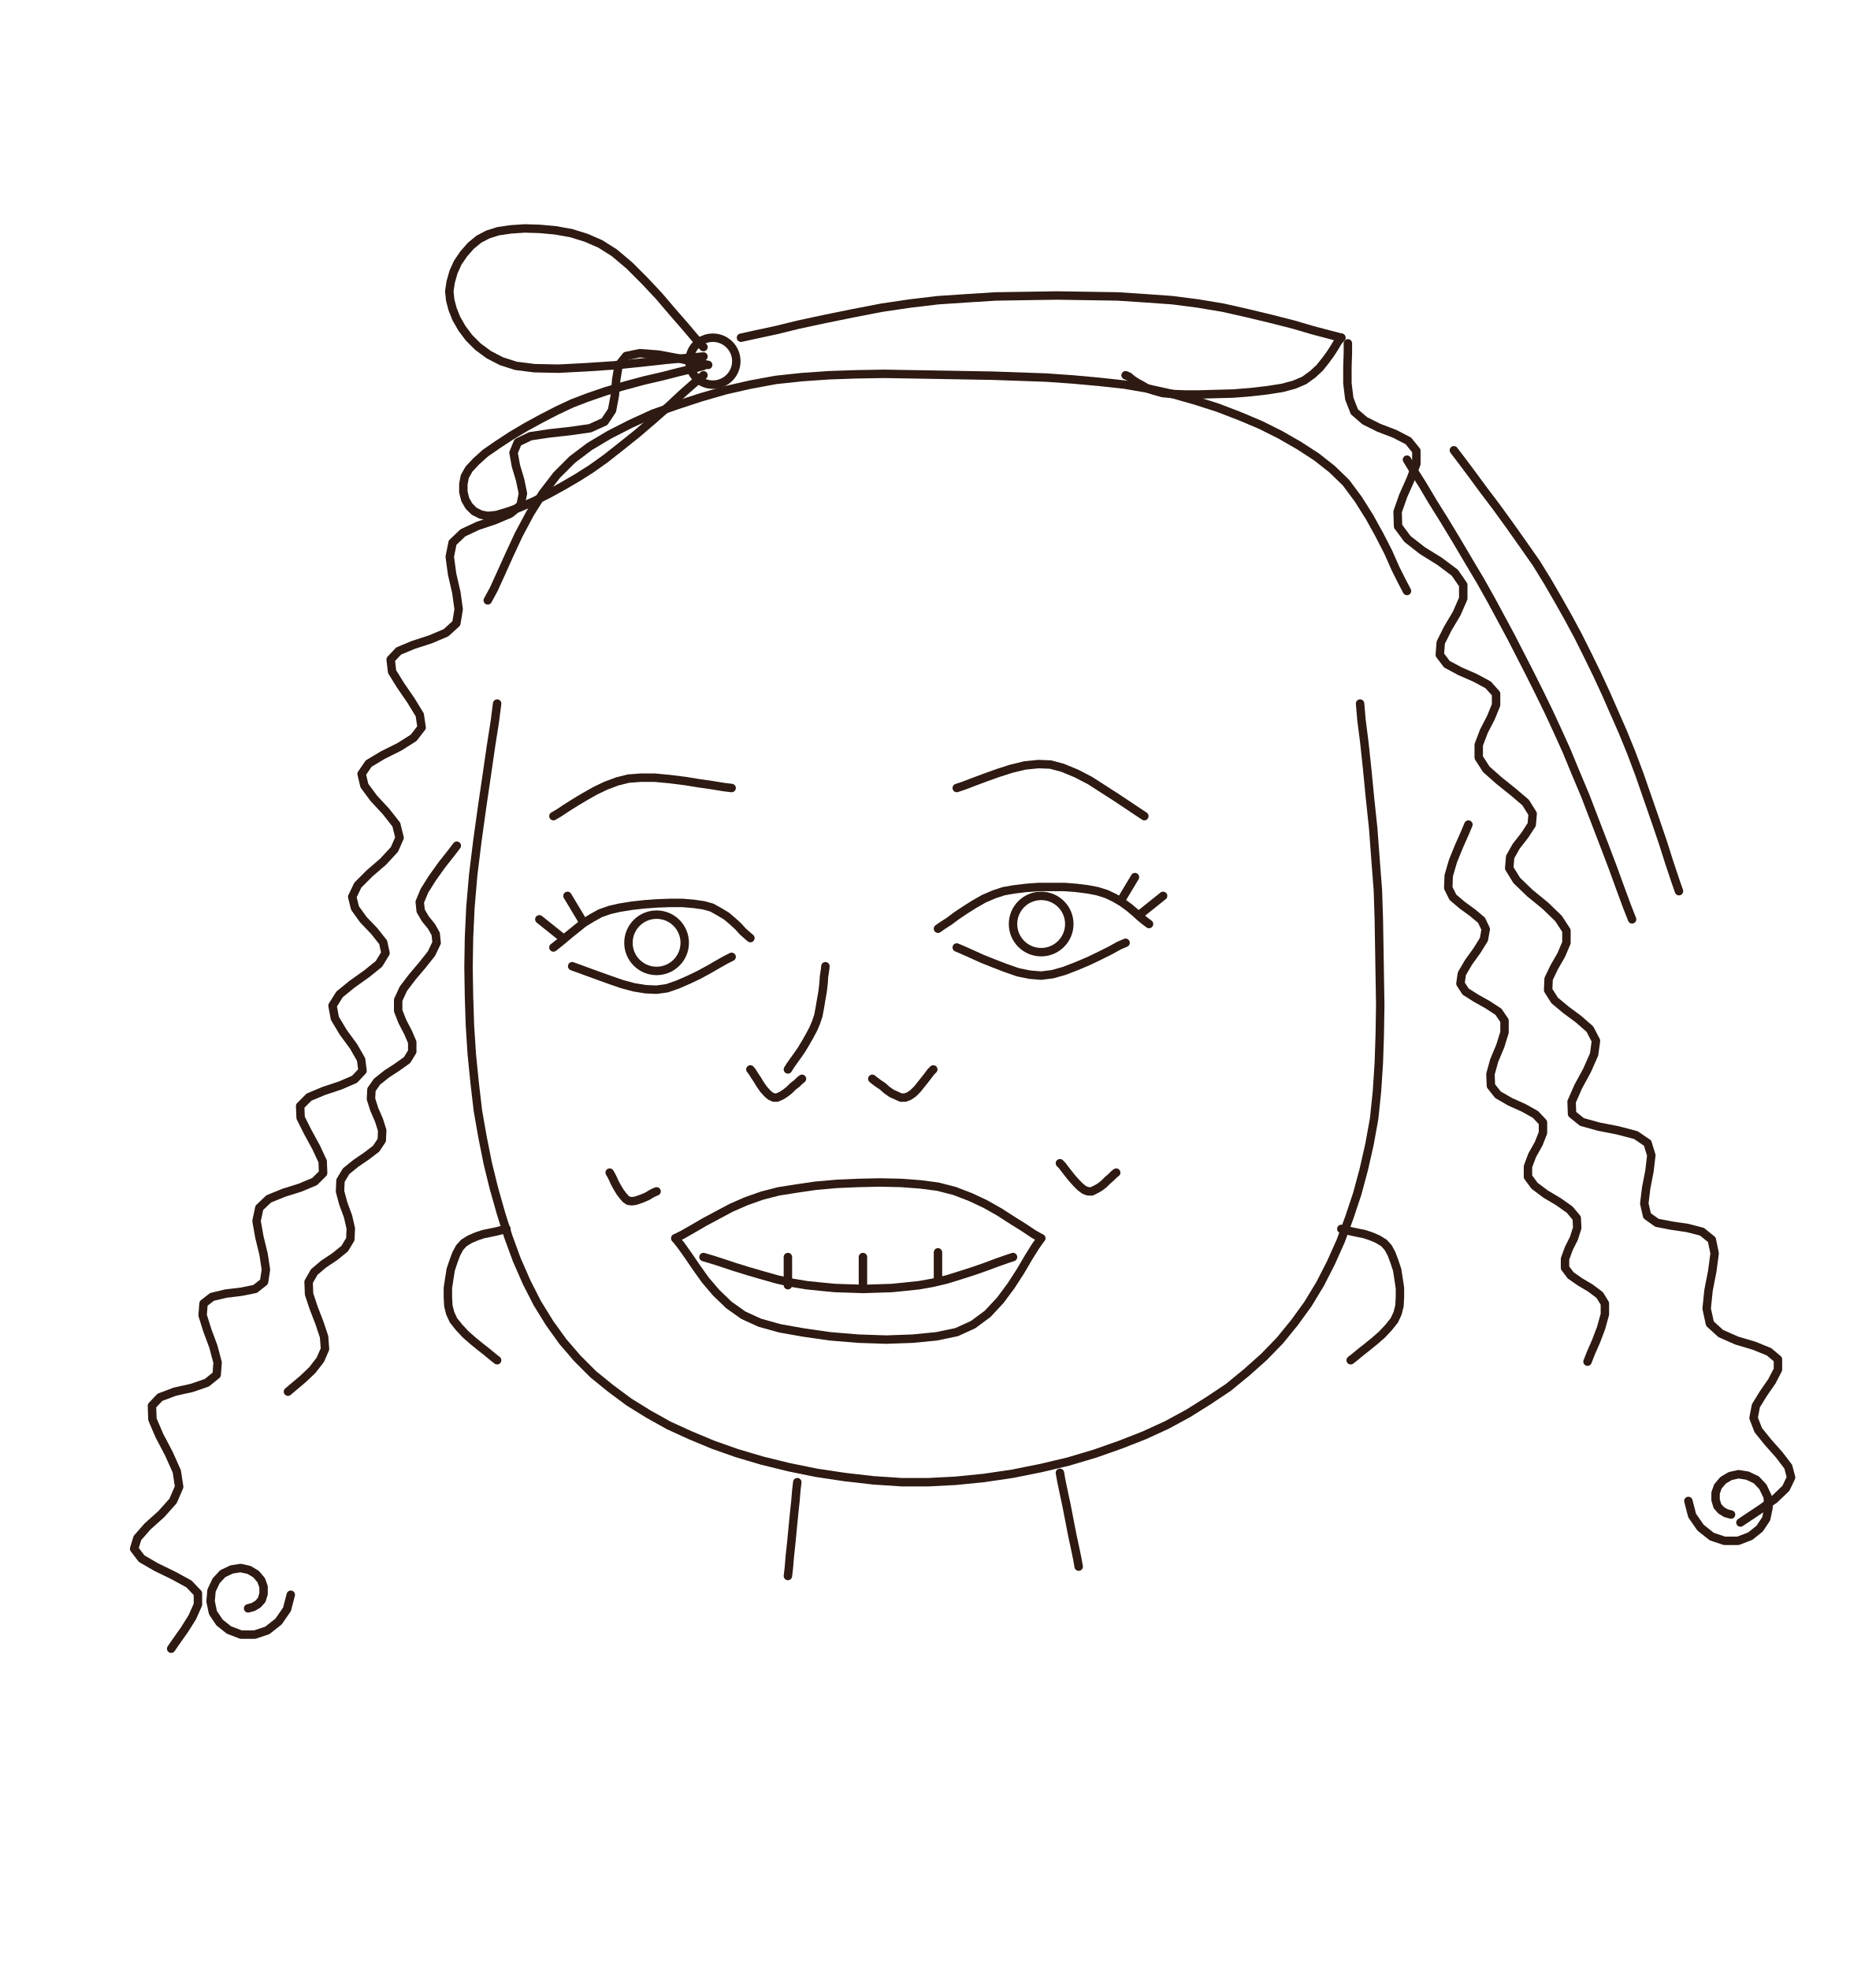
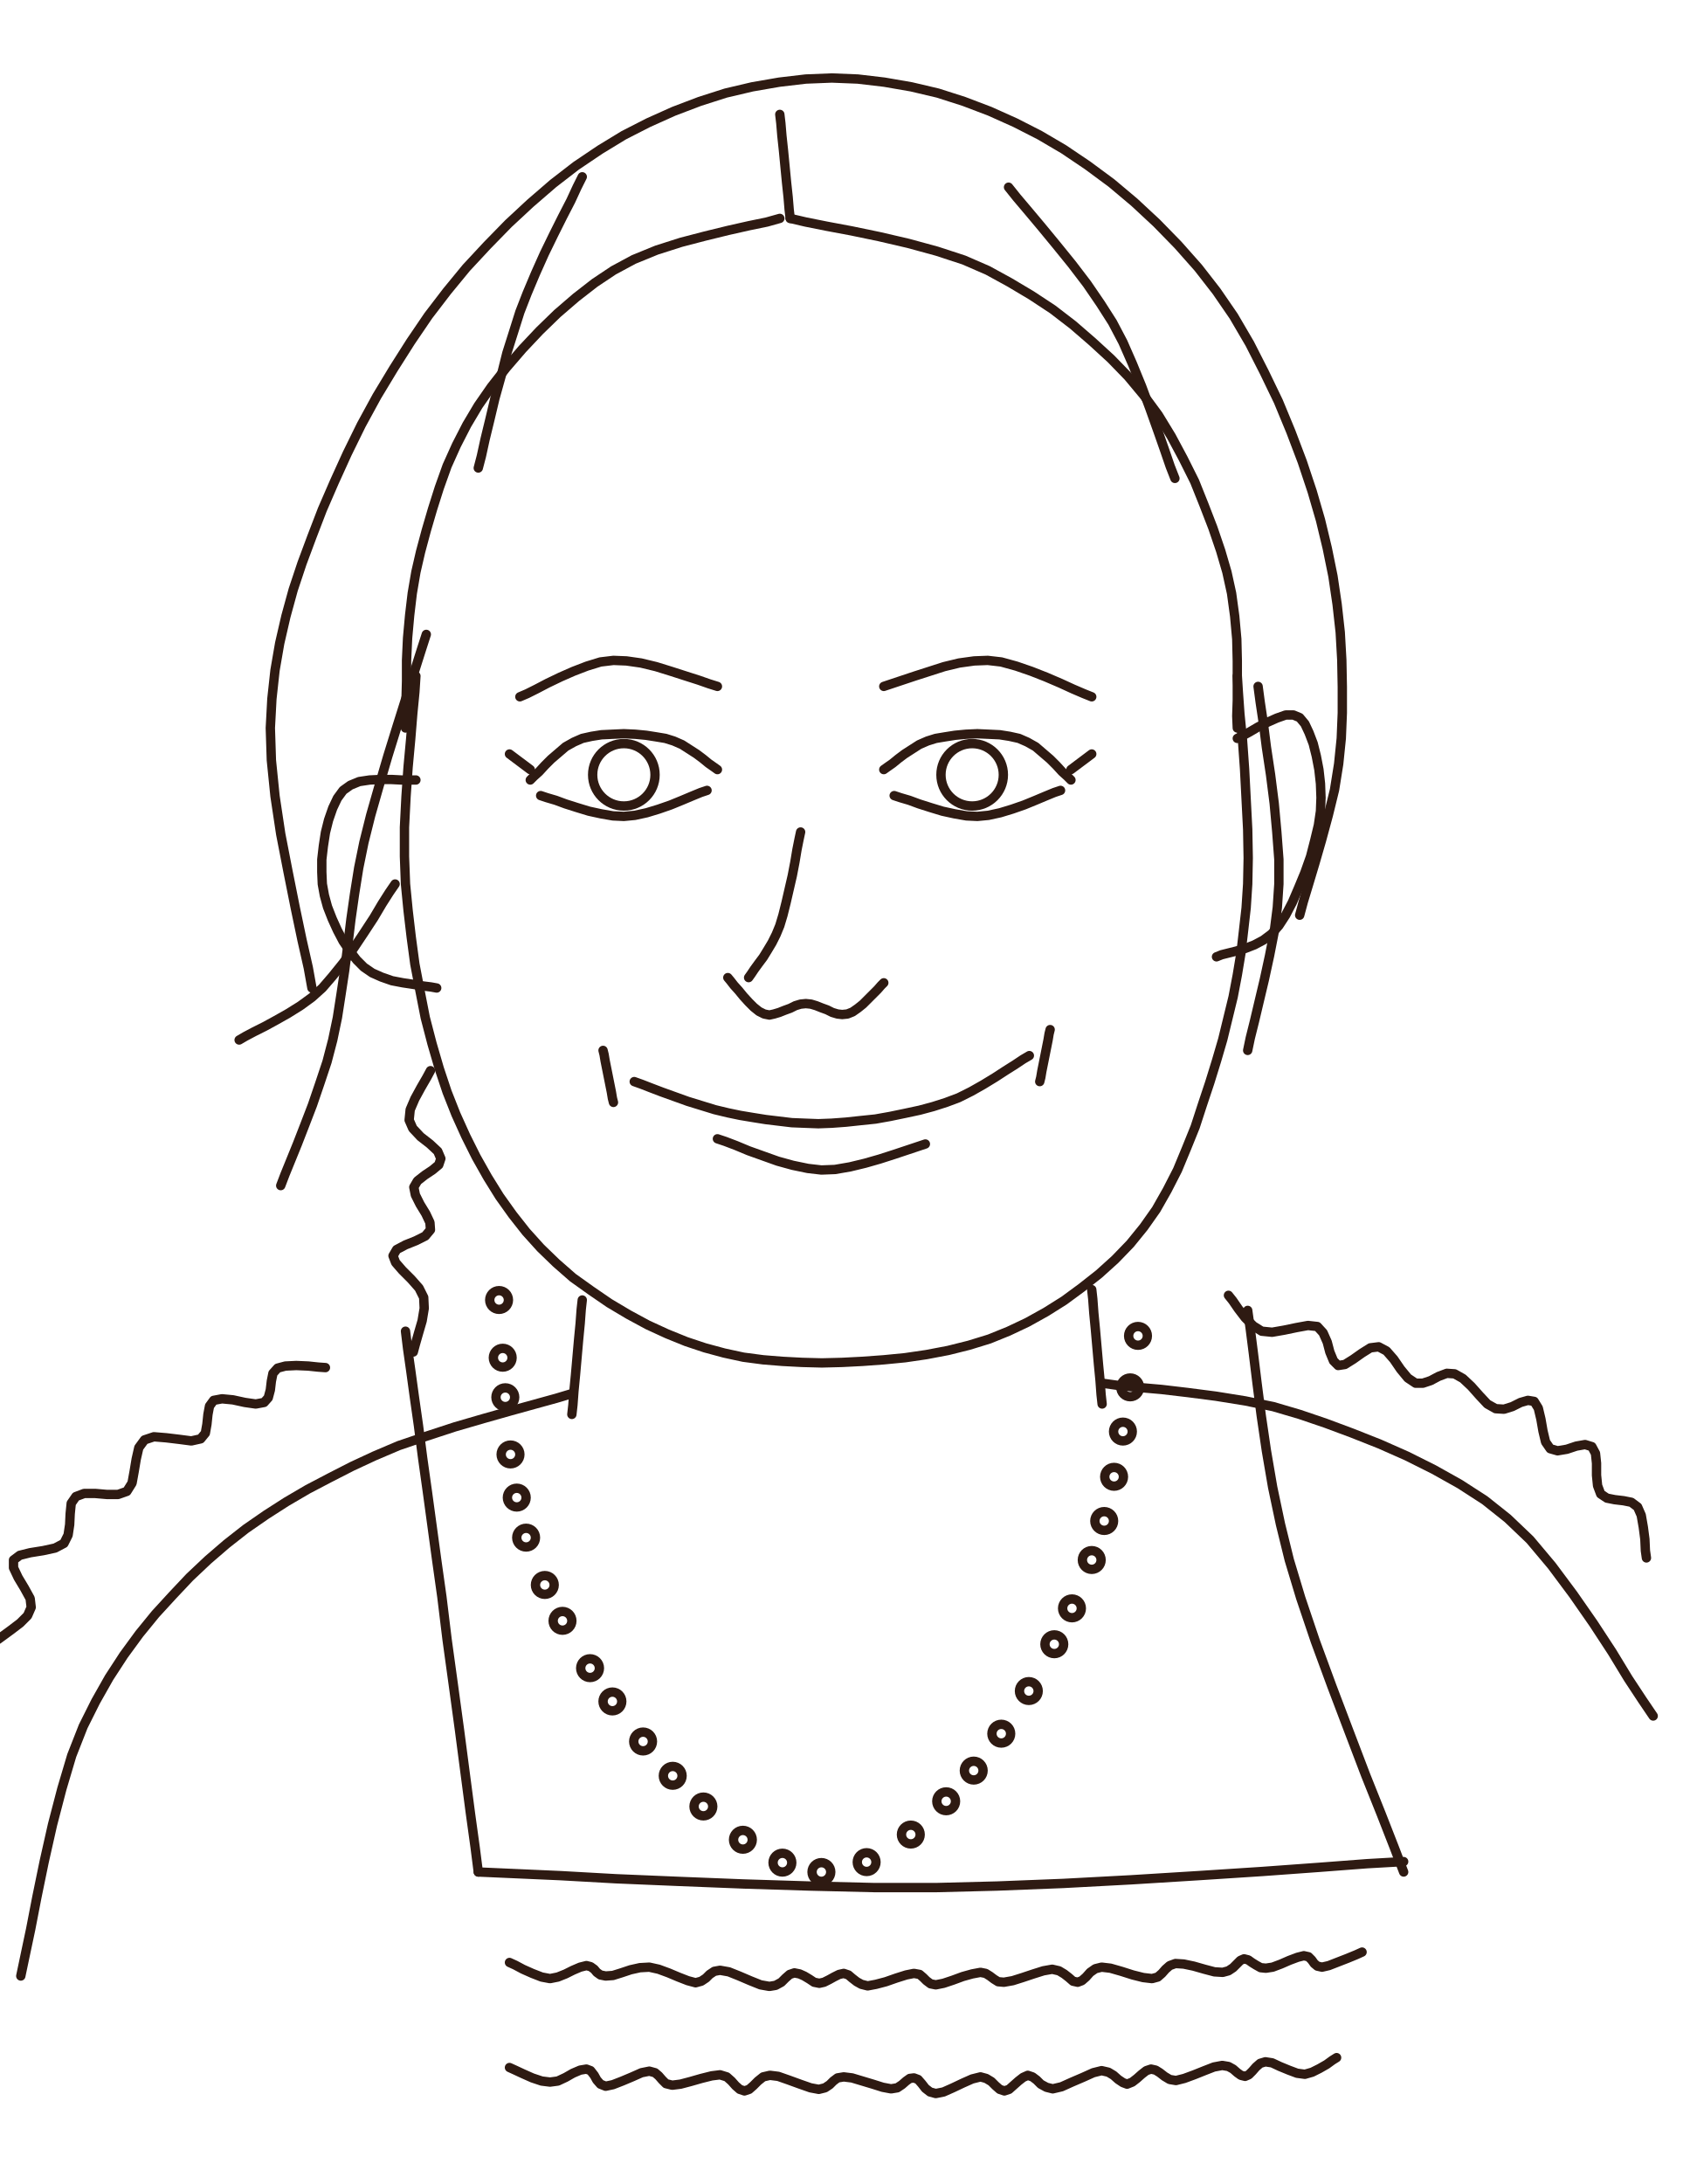
- <svg xmlns="http://www.w3.org/2000/svg" viewBox="0 0 400 420" fill="none" stroke="#2e1a12" stroke-width="1.8" stroke-linecap="round" stroke-linejoin="round">
-   <path d="M150.0 74.0 L148.3 72.2 L146.1 69.6 L143.4 66.5 L140.5 63.1 L137.4 59.8 L134.2 56.6 L131.0 53.9 L128.0 52.0 L125.0 50.7 L121.8 49.7 L118.4 49.1 L115.1 48.8 L111.9 48.7 L108.9 48.9 L106.2 49.3 L104.0 50.0 L102.1 51.0 L100.4 52.4 L98.9 54.1 L97.6 56.0 L96.7 58.0 L96.1 60.1 L95.8 62.1 L96.0 64.0 L96.5 65.9 L97.3 67.9 L98.5 70.0 L100.0 72.0 L101.9 73.9 L104.2 75.6 L106.9 77.0 L110.0 78.0 L114.0 78.5 L119.1 78.6 L124.9 78.3 L130.9 77.9 L136.8 77.3 L142.2 76.7 L146.7 76.3 L150.0 76.0" />
-   <path d="M150.0 78.0 L147.8 78.6 L144.8 79.3 L141.3 80.2 L137.4 81.1 L133.3 82.2 L129.2 83.4 L125.4 84.7 L122.0 86.0 L118.8 87.5 L115.5 89.2 L112.2 91.0 L109.0 92.9 L106.1 94.8 L103.5 96.6 L101.5 98.4 L100.0 100.0 L99.1 101.6 L98.8 103.2 L98.8 104.9 L99.2 106.5 L100.0 107.9 L101.1 109.0 L102.5 109.7 L104.0 110.0 L105.9 109.8 L108.2 109.1 L110.8 108.2 L113.8 106.9 L116.8 105.4 L119.9 103.7 L123.0 101.9 L126.0 100.0 L129.1 97.8 L132.4 95.2 L135.9 92.4 L139.4 89.4 L142.7 86.5 L145.6 83.8 L148.1 81.6 L150.0 80.0" />
-   <path d="M147 77 a5 5 0 1 0 10 0 a5 5 0 1 0 -10 0" />
-   <path d="M158.0 72.0 L161.2 71.3 L165.4 70.4 L170.3 69.2 L175.9 68.0 L181.8 66.8 L188.0 65.6 L194.1 64.7 L200.0 64.0 L206.0 63.6 L212.3 63.2 L218.8 63.1 L225.4 63.0 L231.9 63.1 L238.3 63.2 L244.4 63.6 L250.0 64.0 L255.4 64.7 L260.8 65.6 L266.1 66.8 L271.1 68.0 L275.8 69.2 L279.9 70.4 L283.3 71.3 L286.0 72.0" />
-   <path d="M286.0 72.0 L285.3 72.8 L284.6 74.0 L283.7 75.4 L282.6 76.9 L281.4 78.4 L279.9 79.8 L278.1 81.1 L276.0 82.0 L273.4 82.7 L270.2 83.2 L266.7 83.6 L263.0 83.9 L259.3 84.0 L255.8 84.1 L252.6 84.1 L250.0 84.0 L247.9 83.8 L246.1 83.3 L244.6 82.8 L243.4 82.1 L242.3 81.5 L241.4 80.9 L240.7 80.3 L240.0 80.0" />
-   <path d="M300.0 98.0 L301.4 100.3 L303.3 103.3 L305.5 107.0 L308.0 111.0 L310.6 115.3 L313.2 119.7 L315.7 123.9 L318.0 128.0 L320.1 131.9 L322.2 135.8 L324.2 139.7 L326.2 143.6 L328.2 147.6 L330.2 151.7 L332.1 155.8 L334.0 160.0 L335.9 164.6 L338.0 169.6 L340.0 174.8 L342.0 180.0 L343.9 185.0 L345.5 189.4 L346.9 193.2 L348.0 196.0" />
-   <path d="M310.0 96.0 L311.6 98.1 L313.7 100.9 L316.2 104.3 L319.0 108.0 L321.9 112.0 L324.8 116.1 L327.6 120.1 L330.0 124.0 L332.2 127.8 L334.4 131.7 L336.5 135.6 L338.5 139.6 L340.5 143.7 L342.4 147.8 L344.2 151.9 L346.0 156.0 L347.8 160.4 L349.6 165.2 L351.3 170.1 L353.0 175.0 L354.6 179.7 L355.9 183.8 L357.1 187.4 L358.0 190.0" />
-   <path d="M151.0 77.8 L148.4 77.3 L144.7 76.4 L140.4 75.6 L136.4 75.3 L133.5 75.9 L131.9 77.9 L131.4 80.9 L131.1 84.3 L130.5 87.5 L128.9 89.9 L125.8 91.3 L121.6 91.9 L117.1 92.4 L113.1 93.0 L110.4 94.3 L109.5 96.5 L110.0 99.3 L110.9 102.3 L111.5 105.2 L111.0 107.7 L108.8 109.5 L105.5 110.9 L101.9 112.1 L98.7 113.6 L96.5 115.7 L95.9 118.7 L96.4 122.4 L97.3 126.3 L97.8 129.9 L97.3 132.9 L95.1 134.9 L91.8 136.3 L88.1 137.5 L85.0 138.8 L83.3 140.6 L83.6 143.2 L85.4 146.1 L87.6 149.3 L89.5 152.4 L89.9 155.1 L88.2 157.3 L85.2 159.2 L81.6 161.0 L78.6 162.8 L77.1 165.0 L77.7 167.5 L79.7 170.2 L82.3 173.0 L84.5 175.8 L85.2 178.6 L84.1 181.1 L81.7 183.7 L78.8 186.2 L76.3 188.7 L75.1 191.2 L75.7 193.6 L77.5 196.1 L79.8 198.5 L81.7 200.9 L82.2 203.2 L80.8 205.5 L78.2 207.6 L75.1 209.8 L72.4 212.0 L70.9 214.4 L71.4 217.1 L73.2 220.1 L75.4 223.1 L77.0 225.9 L77.3 228.3 L75.6 230.1 L72.6 231.4 L69.0 232.6 L65.9 233.9 L64.0 235.8 L64.1 238.3 L65.6 241.3 L67.4 244.6 L68.8 247.6 L68.9 250.1 L67.1 251.9 L64.0 253.2 L60.5 254.3 L57.3 255.6 L55.3 257.5 L54.7 260.3 L55.3 263.7 L56.2 267.4 L56.7 270.7 L56.3 273.3 L54.4 274.8 L51.4 275.4 L48.1 275.8 L45.2 276.5 L43.4 277.9 L43.2 280.4 L44.2 283.6 L45.5 287.1 L46.4 290.5 L46.2 293.1 L44.1 294.8 L40.9 295.9 L37.3 296.7 L34.1 297.9 L32.4 299.7 L32.5 302.6 L34.0 306.1 L36.0 309.9 L37.7 313.7 L38.2 317.0 L36.9 320.0 L34.4 322.8 L31.5 325.4 L29.3 327.9 L28.6 330.2 L30.2 332.3 L33.3 334.1 L37.0 335.9 L40.3 337.7 L42.2 339.7 L42.2 342.1 L41.0 344.8 L39.3 347.5 L37.6 349.9 L36.5 351.5" />
-   <path d="M287.4 73.2 L287.4 75.2 L287.3 78.3 L287.3 81.7 L287.7 85.0 L288.8 87.8 L291.0 89.7 L294.0 91.2 L297.4 92.5 L300.3 94.0 L302.0 96.1 L302.0 98.9 L300.8 102.1 L299.2 105.7 L298.0 109.1 L298.1 112.2 L300.1 114.9 L303.3 117.4 L307.0 119.7 L310.2 122.1 L312.0 124.7 L312.0 127.6 L310.6 130.8 L308.7 134.0 L307.2 137.0 L307.0 139.6 L308.5 141.6 L311.3 143.1 L314.5 144.5 L317.3 146.0 L319.0 147.9 L319.0 150.3 L317.9 153.0 L316.4 155.9 L315.3 158.8 L315.3 161.5 L316.9 164.0 L319.6 166.4 L322.6 168.8 L325.3 171.1 L326.8 173.5 L326.6 175.8 L325.1 178.1 L323.3 180.4 L322.0 182.7 L321.8 185.1 L323.4 187.7 L326.2 190.4 L329.5 193.1 L332.3 195.8 L334.0 198.4 L334.0 201.0 L332.9 203.6 L331.4 206.2 L330.2 208.7 L330.1 211.1 L331.5 213.3 L333.9 215.3 L336.6 217.3 L339.0 219.4 L340.3 221.9 L339.9 224.8 L338.4 228.2 L336.5 231.7 L335.1 234.9 L335.2 237.5 L337.3 239.2 L340.9 240.2 L345.0 241.0 L348.8 242.0 L351.3 243.7 L352.1 246.3 L351.7 249.7 L351.0 253.3 L350.6 256.6 L351.2 259.2 L353.3 260.7 L356.4 261.3 L359.8 261.8 L362.9 262.6 L365.0 264.3 L365.6 267.2 L365.1 271.0 L364.3 275.1 L363.9 279.0 L364.6 282.2 L366.9 284.3 L370.3 285.8 L374.0 286.9 L377.2 288.2 L379.1 289.8 L379.1 292.0 L377.8 294.5 L376.0 297.1 L374.4 299.7 L373.9 302.3 L374.9 304.9 L377.0 307.5 L379.4 310.2 L381.3 312.7 L381.9 315.0 L380.8 317.3 L378.4 319.6 L375.6 321.6 L372.9 323.4 L371.1 324.6" />
-   <path d="M104.0 128.0 L105.3 125.6 L106.8 122.3 L108.6 118.3 L110.6 114.0 L113.0 109.5 L115.7 105.2 L118.7 101.3 L122.0 98.0 L125.7 95.2 L129.9 92.7 L134.4 90.4 L139.2 88.2 L144.3 86.4 L149.5 84.7 L154.7 83.2 L160.0 82.0 L165.4 81.0 L171.0 80.4 L176.8 80.0 L182.6 79.8 L188.5 79.7 L194.5 79.8 L200.3 79.9 L206.0 80.0 L211.7 80.1 L217.4 80.3 L223.1 80.5 L228.8 80.9 L234.3 81.4 L239.8 82.0 L245.0 82.9 L250.0 84.0 L254.9 85.4 L259.6 86.9 L264.3 88.7 L268.8 90.6 L273.0 92.7 L277.0 95.0 L280.7 97.4 L284.0 100.0 L287.0 102.9 L289.6 106.4 L292.0 110.2 L294.1 114.0 L296.0 117.7 L297.5 121.1 L298.9 123.9 L300.0 126.0" />
-   <path d="M97.4 180.3 L96.1 182.0 L94.2 184.4 L92.2 187.2 L90.5 189.9 L89.5 192.3 L89.7 194.2 L90.7 195.9 L92.0 197.5 L92.9 199.1 L93.1 201.0 L92.0 203.3 L90.1 205.7 L87.9 208.3 L86.0 210.8 L84.9 213.2 L84.9 215.5 L85.8 217.8 L87.0 220.1 L87.9 222.2 L87.9 224.2 L86.8 226.0 L84.7 227.5 L82.4 229.0 L80.4 230.6 L79.2 232.3 L79.1 234.3 L79.8 236.5 L80.8 238.8 L81.5 241.0 L81.4 243.1 L80.2 244.9 L78.1 246.5 L75.9 248.0 L73.8 249.7 L72.6 251.7 L72.5 254.0 L73.2 256.6 L74.2 259.3 L74.8 261.9 L74.7 264.2 L73.5 266.2 L71.4 267.9 L69.0 269.5 L67.0 271.2 L65.8 273.3 L65.9 275.9 L66.9 278.9 L68.1 282.0 L69.1 285.0 L69.3 287.6 L68.3 289.9 L66.6 292.1 L64.6 294.0 L62.7 295.6 L61.4 296.7" />
-   <path d="M313.1 175.8 L312.3 177.7 L311.1 180.4 L309.8 183.6 L308.9 186.7 L308.8 189.3 L309.8 191.3 L311.8 193.0 L314.0 194.6 L315.9 196.2 L316.8 198.1 L316.4 200.3 L314.9 202.7 L313.1 205.2 L311.7 207.6 L311.4 209.7 L312.5 211.4 L314.7 212.8 L317.2 214.2 L319.5 215.7 L320.8 217.6 L320.8 220.1 L319.9 223.0 L318.6 226.1 L317.8 229.0 L317.9 231.5 L319.4 233.4 L322.0 234.9 L324.9 236.2 L327.4 237.6 L329.0 239.3 L329.0 241.5 L328.1 243.8 L326.7 246.3 L325.8 248.7 L325.8 250.9 L327.2 252.8 L329.6 254.6 L332.3 256.2 L334.7 257.9 L336.2 259.7 L336.3 261.8 L335.6 264.0 L334.5 266.2 L333.7 268.4 L333.7 270.3 L334.9 271.9 L336.9 273.3 L339.1 274.6 L341.1 276.1 L342.2 277.9 L342.2 280.2 L341.4 283.1 L340.3 286.0 L339.2 288.5 L338.5 290.3" />
-   <path d="M62.0 340.0 L61.2 343.1 L59.4 345.7 L57.0 347.6 L54.3 348.5 L51.4 348.5 L48.8 347.5 L46.8 345.9 L45.4 343.8 L44.9 341.4 L45.1 339.1 L46.1 337.0 L47.5 335.5 L49.4 334.6 L51.3 334.3 L53.1 334.7 L54.6 335.6 L55.7 336.9 L56.2 338.3 L56.2 339.8 L55.8 341.1 L55.0 342.0 L54.0 342.6 L52.9 342.9" />
-   <path d="M360.0 320.0 L360.8 323.1 L362.6 325.7 L365.0 327.6 L367.7 328.5 L370.6 328.5 L373.2 327.5 L375.2 325.9 L376.6 323.8 L377.1 321.4 L376.9 319.1 L375.9 317.0 L374.5 315.5 L372.6 314.6 L370.7 314.3 L368.9 314.7 L367.4 315.6 L366.3 316.9 L365.8 318.3 L365.8 319.8 L366.2 321.1 L367.0 322.0 L368.0 322.6 L369.1 322.9" />
-   <path d="M106.0 150.0 L105.5 153.9 L104.7 159.0 L103.8 165.2 L102.8 172.0 L101.8 179.2 L100.9 186.5 L100.3 193.5 L100.0 200.0 L99.9 206.2 L100.0 212.4 L100.2 218.6 L100.6 224.8 L101.2 230.8 L101.9 236.8 L102.9 242.5 L104.0 248.0 L105.3 253.3 L106.8 258.6 L108.4 263.7 L110.2 268.6 L112.3 273.4 L114.6 277.9 L117.2 282.1 L120.0 286.0 L123.1 289.6 L126.5 293.0 L130.2 296.0 L134.1 298.9 L138.3 301.5 L142.6 303.9 L147.2 306.0 L152.0 308.0 L157.1 309.8 L162.5 311.4 L168.2 312.8 L174.1 314.0 L180.1 314.9 L186.2 315.6 L192.2 316.0 L198.0 316.0 L203.8 315.7 L209.8 315.1 L215.9 314.2 L221.9 313.0 L227.8 311.6 L233.5 309.9 L238.9 308.0 L244.0 306.0 L248.8 303.8 L253.4 301.3 L257.7 298.6 L261.9 295.8 L265.8 292.6 L269.5 289.3 L272.9 285.8 L276.0 282.0 L278.9 278.0 L281.5 273.7 L283.8 269.2 L285.9 264.5 L287.7 259.6 L289.4 254.5 L290.8 249.3 L292.0 244.0 L293.0 238.5 L293.6 232.7 L294.0 226.6 L294.2 220.5 L294.3 214.3 L294.2 208.1 L294.1 202.0 L294.0 196.0 L293.8 189.8 L293.3 183.3 L292.8 176.6 L292.1 170.0 L291.5 163.8 L290.9 158.2 L290.3 153.5 L290.0 150.0" />
-   <path d="M286.0 262.0 L286.8 262.2 L288.0 262.5 L289.4 262.8 L290.9 263.1 L292.4 263.6 L293.8 264.2 L295.1 265.0 L296.0 266.0 L296.7 267.3 L297.3 268.9 L297.9 270.7 L298.2 272.6 L298.5 274.6 L298.5 276.5 L298.4 278.4 L298.0 280.0 L297.3 281.5 L296.1 283.0 L294.7 284.5 L293.1 285.9 L291.5 287.2 L290.1 288.3 L288.9 289.3 L288.0 290.0" />
-   <path d="M108.0 262.0 L107.2 262.2 L106.0 262.5 L104.6 262.8 L103.1 263.1 L101.6 263.6 L100.2 264.2 L98.9 265.0 L98.0 266.0 L97.3 267.3 L96.7 268.9 L96.1 270.7 L95.8 272.6 L95.5 274.6 L95.5 276.5 L95.6 278.4 L96.0 280.0 L96.7 281.5 L97.9 283.0 L99.3 284.5 L100.9 285.9 L102.5 287.2 L103.9 288.3 L105.1 289.3 L106.0 290.0" />
-   <path d="M170.0 316.0 L169.8 317.7 L169.6 320.1 L169.3 322.9 L169.0 326.0 L168.7 329.1 L168.4 331.9 L168.2 334.3 L168.0 336.0" />
-   <path d="M226.0 314.0 L226.3 315.7 L226.8 318.1 L227.4 320.9 L228.0 324.0 L228.6 327.1 L229.2 329.9 L229.7 332.3 L230.0 334.0" />
-   <path d="M118.0 174.0 L119.2 173.3 L120.7 172.3 L122.6 171.1 L124.6 169.9 L126.9 168.6 L129.2 167.5 L131.6 166.6 L134.0 166.0 L136.6 165.8 L139.6 165.8 L142.8 166.1 L146.0 166.5 L149.1 167.0 L151.9 167.4 L154.3 167.8 L156.0 168.0" />
-   <path d="M204.0 168.0 L205.5 167.5 L207.6 166.7 L210.0 165.8 L212.8 164.8 L215.6 163.9 L218.5 163.2 L221.4 162.9 L224.0 163.0 L226.6 163.7 L229.5 164.9 L232.4 166.4 L235.2 168.2 L238.0 170.0 L240.4 171.6 L242.5 173.0 L244.0 174.0" />
-   <path d="M118.0 202.0 L118.9 201.3 L120.0 200.4 L121.3 199.3 L122.8 198.1 L124.4 196.8 L126.2 195.7 L128.0 194.7 L130.0 194.0 L132.2 193.5 L134.7 193.1 L137.4 192.8 L140.1 192.6 L142.9 192.5 L145.5 192.5 L147.9 192.7 L150.0 193.0 L151.8 193.5 L153.4 194.4 L154.9 195.3 L156.2 196.4 L157.4 197.5 L158.4 198.6 L159.3 199.4 L160.0 200.0" />
-   <path d="M122.0 206.0 L123.4 206.5 L125.3 207.2 L127.5 208.0 L130.0 208.9 L132.6 209.8 L135.2 210.5 L137.7 210.9 L140.0 211.0 L142.2 210.7 L144.5 209.9 L146.8 208.9 L149.1 207.8 L151.3 206.6 L153.2 205.5 L154.8 204.6 L156.0 204.0" />
-   <path d="M200.0 198.0 L201.0 197.3 L202.4 196.4 L204.0 195.2 L205.8 194.0 L207.7 192.8 L209.8 191.6 L211.9 190.7 L214.0 190.0 L216.3 189.6 L218.8 189.3 L221.5 189.1 L224.2 189.1 L226.9 189.1 L229.5 189.3 L231.9 189.6 L234.0 190.0 L235.9 190.6 L237.6 191.4 L239.3 192.4 L240.8 193.5 L242.1 194.6 L243.2 195.6 L244.2 196.4 L245.0 197.0" />
-   <path d="M204.0 202.0 L205.4 202.6 L207.2 203.4 L209.4 204.4 L211.9 205.4 L214.5 206.4 L217.1 207.3 L219.6 207.8 L222.0 208.0 L224.4 207.7 L226.9 207.0 L229.5 206.0 L232.1 204.9 L234.6 203.7 L236.8 202.6 L238.6 201.6 L240.0 201.0" />
-   <path d="M134 201 a6 6 0 1 0 12 0 a6 6 0 1 0 -12 0" />
-   <path d="M216 197 a6 6 0 1 0 12 0 a6 6 0 1 0 -12 0" />
-   <path d="M120 200 l-5 -4 M124 196 l-3 -5 M243 195 l5 -4 M239 192 l3 -5" />
-   <path d="M176.0 206.0 L175.9 206.9 L175.7 208.2 L175.6 209.7 L175.4 211.4 L175.1 213.1 L174.8 214.9 L174.5 216.5 L174.0 218.0 L173.4 219.4 L172.6 220.9 L171.8 222.3 L170.9 223.8 L170.0 225.1 L169.2 226.2 L168.5 227.2 L168.0 228.0" />
-   <path d="M160.0 228.0 L160.4 228.5 L160.9 229.3 L161.5 230.2 L162.1 231.2 L162.8 232.2 L163.6 233.1 L164.3 233.7 L165.0 234.0 L165.7 234.0 L166.6 233.6 L167.4 233.1 L168.3 232.4 L169.1 231.6 L169.9 231.0 L170.5 230.4 L171.0 230.0" />
-   <path d="M186.0 230.0 L186.5 230.4 L187.3 231.0 L188.2 231.6 L189.1 232.4 L190.1 233.1 L191.2 233.6 L192.1 234.0 L193.0 234.0 L193.8 233.7 L194.7 233.1 L195.6 232.2 L196.4 231.2 L197.2 230.2 L197.9 229.3 L198.5 228.5 L199.0 228.0" />
-   <path d="M144.0 264.0 L145.6 263.2 L147.7 262.0 L150.1 260.6 L152.9 259.1 L155.9 257.5 L159.1 256.1 L162.5 254.9 L166.0 254.0 L169.8 253.4 L173.9 252.8 L178.4 252.4 L183.0 252.2 L187.6 252.1 L192.1 252.2 L196.2 252.5 L200.0 253.0 L203.5 253.9 L206.9 255.2 L210.1 256.7 L213.1 258.4 L215.9 260.2 L218.3 261.7 L220.4 263.1 L222.0 264.0" />
-   <path d="M144.0 264.0 L145.2 265.5 L146.7 267.6 L148.4 270.1 L150.4 272.9 L152.7 275.6 L155.4 278.2 L158.5 280.4 L162.0 282.0 L166.3 283.2 L171.4 284.1 L177.0 284.9 L183.0 285.4 L189.0 285.6 L194.6 285.4 L199.7 284.9 L204.0 284.0 L207.5 282.4 L210.6 280.1 L213.3 277.2 L215.6 274.1 L217.6 271.0 L219.3 268.1 L220.8 265.7 L222.0 264.0" />
-   <path d="M150.0 268.0 L151.7 268.5 L153.9 269.2 L156.6 270.1 L159.5 271.0 L162.6 271.9 L165.8 272.8 L169.0 273.5 L172.0 274.0 L174.9 274.3 L178.0 274.6 L181.0 274.7 L184.1 274.8 L187.2 274.7 L190.2 274.6 L193.2 274.3 L196.0 274.0 L198.8 273.5 L201.8 272.8 L204.7 271.9 L207.5 271.0 L210.1 270.1 L212.5 269.2 L214.5 268.5 L216.0 268.0" />
-   <path d="M168 268 l0 6 M184 268 l0 6 M200 267 l0 6" />
-   <path d="M130.0 250.0 L130.3 250.5 L130.7 251.3 L131.1 252.2 L131.6 253.1 L132.2 254.1 L132.8 254.9 L133.4 255.6 L134.0 256.0 L134.7 256.1 L135.5 256.0 L136.4 255.7 L137.2 255.4 L138.1 255.0 L138.9 254.5 L139.5 254.2 L140.0 254.0" />
-   <path d="M226.0 248.0 L226.5 248.5 L227.1 249.3 L227.8 250.2 L228.6 251.2 L229.5 252.2 L230.4 253.1 L231.2 253.7 L232.0 254.0 L232.8 254.0 L233.6 253.6 L234.5 253.1 L235.4 252.4 L236.2 251.6 L236.9 251.0 L237.5 250.4 L238.0 250.0" />
+ <svg xmlns="http://www.w3.org/2000/svg" viewBox="0 0 325 420" fill="none" stroke="#2e1a12" stroke-width="1.8" stroke-linecap="round" stroke-linejoin="round">
+   <path d="M94.2 250.0 a1.8 1.8 0 1 0 3.6 0 a1.8 1.8 0 1 0 -3.6 0" />
+   <path d="M94.9 261.1 a1.8 1.8 0 1 0 3.6 0 a1.8 1.8 0 1 0 -3.6 0" />
+   <path d="M95.4 268.7 a1.8 1.8 0 1 0 3.6 0 a1.8 1.8 0 1 0 -3.6 0" />
+   <path d="M96.4 279.7 a1.8 1.8 0 1 0 3.6 0 a1.8 1.8 0 1 0 -3.6 0" />
+   <path d="M97.6 288.0 a1.8 1.8 0 1 0 3.6 0 a1.8 1.8 0 1 0 -3.6 0" />
+   <path d="M99.4 295.7 a1.8 1.8 0 1 0 3.6 0 a1.8 1.8 0 1 0 -3.6 0" />
+   <path d="M103.0 304.8 a1.8 1.8 0 1 0 3.6 0 a1.8 1.8 0 1 0 -3.6 0" />
+   <path d="M106.4 311.7 a1.8 1.8 0 1 0 3.6 0 a1.8 1.8 0 1 0 -3.6 0" />
+   <path d="M111.7 320.8 a1.8 1.8 0 1 0 3.6 0 a1.8 1.8 0 1 0 -3.6 0" />
+   <path d="M116.0 327.2 a1.8 1.8 0 1 0 3.6 0 a1.8 1.8 0 1 0 -3.6 0" />
+   <path d="M121.9 334.9 a1.8 1.8 0 1 0 3.6 0 a1.8 1.8 0 1 0 -3.6 0" />
+   <path d="M127.6 341.5 a1.8 1.8 0 1 0 3.6 0 a1.8 1.8 0 1 0 -3.6 0" />
+   <path d="M133.5 347.4 a1.8 1.8 0 1 0 3.6 0 a1.8 1.8 0 1 0 -3.6 0" />
+   <path d="M141.1 353.8 a1.8 1.8 0 1 0 3.6 0 a1.8 1.8 0 1 0 -3.6 0" />
+   <path d="M148.7 358.2 a1.8 1.8 0 1 0 3.6 0 a1.8 1.8 0 1 0 -3.6 0" />
+   <path d="M156.2 360.0 a1.8 1.8 0 1 0 3.6 0 a1.8 1.8 0 1 0 -3.6 0" />
+   <path d="M164.9 358.1 a1.8 1.8 0 1 0 3.6 0 a1.8 1.8 0 1 0 -3.6 0" />
+   <path d="M173.4 352.8 a1.8 1.8 0 1 0 3.6 0 a1.8 1.8 0 1 0 -3.6 0" />
+   <path d="M180.2 346.4 a1.8 1.8 0 1 0 3.6 0 a1.8 1.8 0 1 0 -3.6 0" />
+   <path d="M185.5 340.5 a1.8 1.8 0 1 0 3.6 0 a1.8 1.8 0 1 0 -3.6 0" />
+   <path d="M190.8 333.4 a1.8 1.8 0 1 0 3.6 0 a1.8 1.8 0 1 0 -3.6 0" />
+   <path d="M196.1 325.2 a1.8 1.8 0 1 0 3.6 0 a1.8 1.8 0 1 0 -3.6 0" />
+   <path d="M201.0 316.2 a1.8 1.8 0 1 0 3.6 0 a1.8 1.8 0 1 0 -3.6 0" />
+   <path d="M204.4 309.3 a1.8 1.8 0 1 0 3.6 0 a1.8 1.8 0 1 0 -3.6 0" />
+   <path d="M208.2 300.0 a1.8 1.8 0 1 0 3.6 0 a1.8 1.8 0 1 0 -3.6 0" />
+   <path d="M210.6 292.5 a1.8 1.8 0 1 0 3.6 0 a1.8 1.8 0 1 0 -3.6 0" />
+   <path d="M212.5 284.0 a1.8 1.8 0 1 0 3.6 0 a1.8 1.8 0 1 0 -3.6 0" />
+   <path d="M214.2 275.3 a1.8 1.8 0 1 0 3.6 0 a1.8 1.8 0 1 0 -3.6 0" />
+   <path d="M215.6 266.8 a1.8 1.8 0 1 0 3.6 0 a1.8 1.8 0 1 0 -3.6 0" />
+   <path d="M217.1 256.9 a1.8 1.8 0 1 0 3.6 0 a1.8 1.8 0 1 0 -3.6 0" />
+   <path d="M60.0 190.0 L59.3 186.1 L58.1 180.8 L56.8 174.6 L55.4 167.6 L54.0 160.4 L52.9 153.1 L52.2 146.2 L52.0 140.0 L52.3 134.4 L52.9 128.9 L53.8 123.7 L55.0 118.5 L56.4 113.4 L58.1 108.3 L60.0 103.2 L62.0 98.0 L64.3 92.7 L66.8 87.2 L69.5 81.7 L72.5 76.2 L75.7 70.9 L79.0 65.7 L82.4 60.7 L86.0 56.0 L89.7 51.5 L93.7 47.2 L97.8 43.0 L102.0 39.1 L106.4 35.3 L110.8 31.9 L115.4 28.8 L120.0 26.0 L124.7 23.6 L129.6 21.4 L134.6 19.5 L139.6 17.9 L144.7 16.7 L149.9 15.8 L155.0 15.2 L160.0 15.0 L165.0 15.2 L170.1 15.8 L175.3 16.7 L180.4 17.9 L185.4 19.5 L190.4 21.4 L195.3 23.6 L200.0 26.0 L204.6 28.7 L209.2 31.8 L213.8 35.2 L218.2 38.9 L222.5 42.9 L226.6 47.1 L230.5 51.5 L234.0 56.0 L237.3 60.8 L240.4 66.1 L243.2 71.6 L245.9 77.2 L248.3 83.0 L250.5 88.8 L252.4 94.5 L254.0 100.0 L255.3 105.4 L256.4 110.8 L257.2 116.2 L257.8 121.6 L258.1 126.9 L258.2 132.1 L258.2 137.1 L258.0 142.0 L257.5 146.9 L256.7 151.9 L255.5 156.8 L254.2 161.6 L252.9 166.1 L251.7 170.1 L250.7 173.4 L250.0 176.0" />
+   <path d="M150.0 22.0 L150.2 23.7 L150.4 26.1 L150.7 28.9 L151.0 32.0 L151.3 35.1 L151.6 37.9 L151.8 40.3 L152.0 42.0" />
+   <path d="M150.0 42.0 L147.5 42.7 L144.1 43.4 L140.1 44.3 L135.6 45.4 L131.0 46.6 L126.3 48.1 L121.9 49.9 L118.0 52.0 L114.4 54.4 L110.8 57.2 L107.2 60.3 L103.8 63.6 L100.5 67.1 L97.4 70.7 L94.5 74.4 L92.0 78.0 L89.8 81.7 L87.8 85.6 L86.0 89.6 L84.5 93.8 L83.2 97.9 L82.0 102.0 L80.9 106.1 L80.0 110.0 L79.3 114.1 L78.8 118.3 L78.4 122.7 L78.2 127.0 L78.2 131.0 L78.1 134.7 L78.1 137.7 L78.0 140.0" />
+   <path d="M152.0 42.0 L155.0 42.7 L159.0 43.5 L163.8 44.4 L169.1 45.5 L174.7 46.8 L180.2 48.3 L185.4 50.0 L190.0 52.0 L194.2 54.3 L198.4 56.8 L202.5 59.5 L206.4 62.5 L210.1 65.7 L213.7 69.0 L217.0 72.4 L220.0 76.0 L222.8 79.8 L225.3 83.9 L227.6 88.2 L229.8 92.6 L231.6 97.1 L233.3 101.5 L234.8 105.9 L236.0 110.0 L236.9 114.1 L237.5 118.5 L237.9 122.9 L238.0 127.1 L238.0 131.1 L238.0 134.7 L237.9 137.7 L238.0 140.0" />
+   <path d="M112.0 34.0 L111.0 36.0 L109.8 38.6 L108.2 41.7 L106.5 45.1 L104.7 48.8 L103.0 52.6 L101.4 56.4 L100.0 60.0 L98.8 63.8 L97.5 67.9 L96.4 72.3 L95.2 76.6 L94.2 80.8 L93.3 84.5 L92.6 87.7 L92.0 90.0" />
+   <path d="M194.0 36.0 L195.6 38.0 L197.8 40.6 L200.4 43.7 L203.2 47.1 L206.2 50.8 L209.1 54.6 L211.7 58.4 L214.0 62.0 L216.0 65.8 L217.8 69.9 L219.6 74.3 L221.2 78.6 L222.7 82.8 L224.0 86.5 L225.1 89.7 L226.0 92.0" />
+   <path d="M82.0 122.0 L81.0 125.1 L79.7 129.2 L78.1 134.2 L76.4 139.6 L74.6 145.4 L72.9 151.2 L71.3 156.8 L70.0 162.0 L69.0 166.9 L68.2 171.9 L67.5 176.8 L66.9 181.8 L66.3 186.6 L65.6 191.2 L64.9 195.7 L64.0 200.0 L62.9 204.2 L61.5 208.4 L60.1 212.5 L58.6 216.4 L57.2 220.0 L55.9 223.2 L54.8 225.9 L54.0 228.0" />
+   <path d="M76.0 170.0 L74.9 171.6 L73.5 173.8 L71.9 176.5 L70.0 179.4 L68.0 182.4 L66.0 185.2 L63.9 187.8 L62.0 190.0 L60.0 191.8 L57.8 193.4 L55.4 194.9 L53.1 196.2 L50.9 197.4 L48.9 198.4 L47.2 199.3 L46.0 200.0" />
+   <path d="M242.0 132.0 L242.4 135.0 L243.0 139.0 L243.6 143.7 L244.4 149.0 L245.1 154.5 L245.6 160.0 L246.0 165.3 L246.0 170.0 L245.7 174.5 L245.1 179.2 L244.2 183.8 L243.2 188.4 L242.2 192.6 L241.3 196.4 L240.5 199.6 L240.0 202.0" />
+   <path d="M82.8 205.9 L82.1 207.2 L81.0 209.1 L79.8 211.3 L78.9 213.4 L78.7 215.4 L79.4 217.0 L80.9 218.6 L82.7 220.0 L84.2 221.4 L84.8 222.8 L84.4 224.0 L83.2 225.0 L81.7 226.0 L80.3 227.1 L79.6 228.3 L79.9 229.8 L80.8 231.6 L81.9 233.4 L82.7 235.1 L82.8 236.5 L81.8 237.7 L80.0 238.6 L78.0 239.4 L76.3 240.3 L75.6 241.5 L76.1 242.8 L77.4 244.3 L79.1 246.0 L80.6 247.7 L81.5 249.5 L81.6 251.6 L81.2 254.0 L80.5 256.4 L79.9 258.5 L79.5 260.0" />
+   <path d="M80.0 130.0 L79.8 133.1 L79.4 137.2 L79.0 142.1 L78.5 147.5 L78.1 153.2 L77.8 159.1 L77.8 164.7 L78.0 170.0 L78.5 175.1 L79.1 180.2 L79.8 185.4 L80.8 190.6 L81.8 195.7 L83.1 200.7 L84.5 205.5 L86.0 210.0 L87.7 214.3 L89.6 218.5 L91.6 222.5 L93.8 226.4 L96.1 230.1 L98.6 233.6 L101.2 236.9 L104.0 240.0 L107.0 242.9 L110.2 245.7 L113.7 248.2 L117.2 250.6 L120.9 252.8 L124.6 254.8 L128.3 256.5 L132.0 258.0 L135.6 259.2 L139.3 260.2 L143.0 261.0 L146.8 261.5 L150.5 261.8 L154.3 262.0 L158.1 262.1 L162.0 262.0 L165.9 261.8 L170.0 261.5 L174.1 261.1 L178.2 260.5 L182.4 259.7 L186.4 258.7 L190.3 257.5 L194.0 256.0 L197.6 254.3 L201.2 252.3 L204.7 250.1 L208.1 247.6 L211.4 245.0 L214.5 242.2 L217.4 239.2 L220.0 236.0 L222.4 232.6 L224.5 228.9 L226.5 225.0 L228.2 220.9 L229.9 216.7 L231.3 212.4 L232.7 208.2 L234.0 204.0 L235.2 199.9 L236.2 195.8 L237.2 191.7 L238.0 187.5 L238.7 183.3 L239.2 179.0 L239.7 174.6 L240.0 170.0 L240.1 165.0 L240.0 159.5 L239.7 153.7 L239.4 147.9 L239.0 142.3 L238.5 137.3 L238.2 133.1 L238.0 130.0" />
+   <path d="M80.0 150.0 L78.9 150.0 L77.2 150.0 L75.3 149.9 L73.2 149.9 L71.1 150.0 L69.1 150.3 L67.4 151.0 L66.0 152.0 L64.9 153.5 L64.0 155.4 L63.2 157.7 L62.6 160.1 L62.2 162.7 L61.9 165.3 L61.9 167.7 L62.0 170.0 L62.4 172.2 L63.0 174.4 L63.9 176.7 L64.9 178.9 L66.0 181.0 L67.3 182.9 L68.6 184.6 L70.0 186.0 L71.6 187.1 L73.4 187.9 L75.4 188.6 L77.5 189.0 L79.5 189.3 L81.3 189.6 L82.9 189.8 L84.0 190.0" />
+   <path d="M238.0 142.0 L239.0 141.5 L240.3 140.8 L242.0 139.8 L243.8 138.9 L245.6 138.1 L247.3 137.5 L248.8 137.5 L250.0 138.0 L251.0 139.2 L251.8 140.9 L252.6 143.0 L253.2 145.4 L253.7 148.0 L254.0 150.7 L254.1 153.4 L254.0 156.0 L253.6 158.7 L252.9 161.6 L252.1 164.7 L251.0 167.8 L249.8 170.7 L248.6 173.5 L247.3 176.0 L246.0 178.0 L244.6 179.6 L243.0 180.8 L241.3 181.7 L239.5 182.4 L237.8 182.9 L236.2 183.3 L235.0 183.6 L234.0 184.0" />
+   <path d="M100.0 134.0 L101.4 133.4 L103.2 132.5 L105.3 131.4 L107.8 130.2 L110.3 129.1 L112.9 128.1 L115.5 127.3 L118.0 127.0 L120.5 127.1 L123.3 127.5 L126.2 128.2 L129.1 129.1 L131.9 130.0 L134.4 130.8 L136.4 131.5 L138.0 132.0" />
+   <path d="M170.0 132.0 L171.5 131.5 L173.6 130.8 L176.0 130.0 L178.8 129.1 L181.6 128.2 L184.5 127.5 L187.4 127.1 L190.0 127.0 L192.6 127.3 L195.5 128.1 L198.4 129.1 L201.2 130.2 L204.0 131.4 L206.4 132.5 L208.5 133.4 L210.0 134.0" />
+   <path d="M102.0 150.0 L102.7 149.3 L103.7 148.4 L104.8 147.2 L106.0 146.0 L107.4 144.8 L108.8 143.6 L110.4 142.7 L112.0 142.0 L113.8 141.6 L115.7 141.3 L117.8 141.2 L120.0 141.1 L122.2 141.2 L124.3 141.4 L126.2 141.7 L128.0 142.0 L129.6 142.5 L131.2 143.2 L132.6 144.1 L134.0 145.0 L135.2 145.9 L136.3 146.8 L137.3 147.5 L138.0 148.0" />
+   <path d="M104.0 153.0 L105.2 153.4 L106.9 153.9 L108.8 154.6 L111.0 155.3 L113.3 156.0 L115.6 156.5 L117.9 156.9 L120.0 157.0 L122.1 156.8 L124.4 156.3 L126.7 155.6 L129.0 154.8 L131.2 153.9 L133.1 153.1 L134.8 152.4 L136.0 152.0" />
+   <path d="M114 149 a6 6 0 1 0 12 0 a6 6 0 1 0 -12 0" />
+   <path d="M170.0 148.0 L170.7 147.5 L171.7 146.8 L172.8 145.9 L174.0 145.0 L175.4 144.1 L176.8 143.2 L178.4 142.5 L180.0 142.0 L181.8 141.7 L183.7 141.4 L185.8 141.2 L188.0 141.1 L190.2 141.2 L192.3 141.3 L194.2 141.6 L196.0 142.0 L197.6 142.7 L199.2 143.6 L200.6 144.8 L202.0 146.0 L203.2 147.2 L204.3 148.4 L205.3 149.3 L206.0 150.0" />
+   <path d="M172.0 153.0 L173.2 153.4 L174.9 153.9 L176.8 154.6 L179.0 155.3 L181.3 156.0 L183.6 156.5 L185.9 156.9 L188.0 157.0 L190.1 156.8 L192.4 156.3 L194.7 155.6 L197.0 154.8 L199.2 153.9 L201.1 153.1 L202.8 152.4 L204.0 152.0" />
+   <path d="M181 149 a6 6 0 1 0 12 0 a6 6 0 1 0 -12 0" />
+   <path d="M102 148 l-4 -3 M206 148 l4 -3" />
+   <path d="M154.0 160.0 L153.7 161.4 L153.3 163.4 L152.9 165.8 L152.4 168.4 L151.8 171.0 L151.2 173.6 L150.6 176.0 L150.0 178.0 L149.3 179.7 L148.5 181.3 L147.6 182.8 L146.8 184.1 L145.9 185.3 L145.1 186.4 L144.5 187.3 L144.0 188.0" />
+   <path d="M140.0 188.0 L140.5 188.6 L141.2 189.5 L142.1 190.5 L143.0 191.6 L144.0 192.7 L145.0 193.7 L146.0 194.5 L147.0 195.0 L148.0 195.2 L148.9 195.0 L149.9 194.7 L150.9 194.3 L152.0 193.9 L153.0 193.4 L154.0 193.1 L155.0 193.0 L156.0 193.1 L157.0 193.4 L158.0 193.8 L159.1 194.2 L160.1 194.7 L161.1 195.0 L162.0 195.1 L163.0 195.0 L164.0 194.6 L165.0 193.9 L166.0 193.1 L167.0 192.1 L167.9 191.2 L168.8 190.3 L169.5 189.5 L170.0 189.0" />
+   <path d="M122.0 208.0 L123.4 208.5 L125.2 209.2 L127.3 210.0 L129.8 210.9 L132.3 211.8 L134.9 212.6 L137.5 213.4 L140.0 214.0 L142.4 214.5 L144.8 214.9 L147.3 215.3 L149.8 215.6 L152.3 215.9 L154.8 216.0 L157.4 216.1 L160.0 216.0 L162.7 215.8 L165.5 215.5 L168.4 215.2 L171.2 214.7 L174.1 214.1 L176.9 213.5 L179.5 212.8 L182.0 212.0 L184.4 211.1 L186.8 209.9 L189.1 208.6 L191.4 207.2 L193.4 205.9 L195.3 204.7 L196.8 203.7 L198.0 203.0" />
+   <path d="M138.0 219.0 L139.5 219.5 L141.6 220.3 L144.0 221.3 L146.8 222.3 L149.6 223.3 L152.5 224.1 L155.4 224.7 L158.0 225.0 L160.6 224.9 L163.5 224.4 L166.4 223.7 L169.2 222.9 L172.0 222.0 L174.4 221.2 L176.5 220.5 L178.0 220.0" />
+   <path d="M116.0 202.0 L116.2 202.8 L116.4 204.0 L116.7 205.5 L117.0 207.0 L117.3 208.5 L117.6 210.0 L117.8 211.2 L118.0 212.0" />
+   <path d="M202.0 198.0 L201.8 198.8 L201.6 200.0 L201.3 201.5 L201.0 203.0 L200.7 204.5 L200.4 206.0 L200.2 207.2 L200.0 208.0" />
+   <path d="M112.0 250.0 L111.8 251.8 L111.6 254.5 L111.3 257.6 L111.0 261.0 L110.7 264.4 L110.4 267.5 L110.2 270.2 L110.0 272.0" />
+   <path d="M210.0 248.0 L210.2 249.8 L210.4 252.5 L210.7 255.6 L211.0 259.0 L211.3 262.4 L211.6 265.5 L211.8 268.2 L212.0 270.0" />
+   <path d="M110.0 268.0 L107.0 268.9 L103.0 270.0 L98.3 271.3 L93.0 272.8 L87.5 274.4 L82.0 276.2 L76.7 278.0 L72.0 280.0 L67.7 282.0 L63.4 284.2 L59.2 286.4 L55.1 288.8 L51.2 291.3 L47.3 294.0 L43.6 296.9 L40.0 300.0 L36.5 303.3 L33.2 306.8 L29.9 310.4 L26.8 314.2 L23.8 318.3 L21.0 322.6 L18.4 327.2 L16.0 332.0 L13.8 337.6 L11.9 344.0 L10.1 350.9 L8.5 358.0 L7.1 364.8 L5.9 371.0 L4.8 376.2 L4.0 380.0" />
+   <path d="M212.0 266.0 L214.9 266.4 L218.8 266.8 L223.4 267.2 L228.5 267.8 L233.9 268.5 L239.5 269.4 L244.9 270.5 L250.0 272.0 L255.0 273.7 L260.1 275.6 L265.4 277.7 L270.6 280.0 L275.8 282.6 L280.8 285.4 L285.6 288.5 L290.0 292.0 L294.3 296.1 L298.5 301.1 L302.6 306.6 L306.5 312.2 L310.1 317.7 L313.2 322.8 L315.9 326.9 L318.0 330.0" />
+   <path d="M62.6 263.0 L61.2 262.9 L59.3 262.7 L57.0 262.6 L54.9 262.7 L53.4 263.1 L52.5 264.1 L52.2 265.6 L52.0 267.3 L51.6 268.8 L50.8 269.7 L49.2 270.0 L47.1 269.7 L44.8 269.2 L42.7 269.0 L41.1 269.3 L40.3 270.4 L40.0 272.0 L39.8 273.9 L39.5 275.6 L38.6 276.7 L36.8 277.1 L34.5 276.8 L32.0 276.5 L29.6 276.3 L27.8 276.9 L26.7 278.4 L26.2 280.6 L25.8 283.0 L25.4 285.2 L24.4 286.8 L22.7 287.4 L20.6 287.4 L18.3 287.2 L16.2 287.2 L14.6 287.8 L13.7 289.1 L13.5 291.1 L13.4 293.2 L13.1 295.2 L12.3 296.8 L10.6 297.7 L8.3 298.2 L5.8 298.6 L3.8 299.1 L2.6 300.0 L2.6 301.5 L3.5 303.4 L4.7 305.4 L5.8 307.4 L6.0 309.1 L5.3 310.7 L3.9 312.1 L2.2 313.4 L0.7 314.5 L-0.4 315.3" />
+   <path d="M236.3 249.1 L237.1 250.1 L238.2 251.7 L239.5 253.4 L241.1 255.0 L242.7 256.0 L244.7 256.2 L247.0 255.8 L249.4 255.3 L251.6 254.9 L253.4 255.1 L254.5 256.3 L255.3 258.1 L255.8 260.0 L256.5 261.7 L257.4 262.6 L258.7 262.4 L260.3 261.4 L262.0 260.2 L263.6 259.2 L265.2 259.0 L266.7 259.8 L268.1 261.4 L269.4 263.3 L270.8 265.0 L272.3 266.0 L273.7 266.0 L275.2 265.5 L276.7 264.7 L278.3 264.1 L279.8 264.2 L281.4 265.1 L283.0 266.6 L284.6 268.4 L286.1 270.0 L287.7 270.9 L289.3 271.0 L290.9 270.5 L292.5 269.7 L293.9 269.3 L295.1 269.5 L295.9 270.8 L296.4 272.9 L296.8 275.2 L297.3 277.3 L298.2 278.6 L299.6 279.0 L301.4 278.7 L303.2 278.1 L304.9 277.8 L306.2 278.2 L306.9 279.5 L307.1 281.4 L307.1 283.7 L307.3 285.7 L307.9 287.3 L309.1 288.1 L310.6 288.4 L312.3 288.6 L313.8 288.9 L315.0 289.8 L315.7 291.4 L316.1 293.7 L316.4 296.0 L316.5 298.2 L316.7 299.6" />
+   <path d="M78.0 256.0 L78.4 259.3 L79.0 263.5 L79.7 268.6 L80.5 274.2 L81.3 280.4 L82.2 286.8 L83.1 293.4 L84.0 300.0 L85.0 307.1 L86.0 315.3 L87.2 324.0 L88.4 332.8 L89.5 341.2 L90.5 348.8 L91.4 355.3 L92.0 360.0" />
+   <path d="M240.0 252.0 L240.5 255.6 L241.1 260.3 L241.8 266.0 L242.6 272.2 L243.6 279.0 L244.8 286.0 L246.3 293.1 L248.0 300.0 L250.2 307.3 L253.0 315.6 L256.2 324.3 L259.5 333.0 L262.7 341.4 L265.7 348.9 L268.2 355.3 L270.0 360.0" />
+   <path d="M92.0 360.0 L98.8 360.3 L107.8 360.7 L118.5 361.3 L130.4 361.8 L143.0 362.3 L155.8 362.7 L168.3 363.0 L180.0 363.0 L191.8 362.7 L204.5 362.2 L217.6 361.5 L230.5 360.7 L242.8 359.9 L253.8 359.1 L263.0 358.4 L270.0 358.0" />
+   <path d="M98.0 377.4 L99.1 377.9 L100.6 378.7 L102.4 379.5 L104.2 380.2 L105.8 380.5 L107.3 380.2 L108.8 379.6 L110.2 378.9 L111.6 378.3 L112.8 378.0 L113.6 378.2 L114.3 378.7 L114.8 379.3 L115.5 379.8 L116.5 380.0 L117.9 379.9 L119.5 379.4 L121.3 378.8 L123.1 378.4 L124.9 378.3 L126.7 378.7 L128.6 379.4 L130.5 380.2 L132.3 380.9 L133.8 381.3 L134.9 381.0 L135.8 380.4 L136.5 379.7 L137.4 379.1 L138.5 378.9 L140.2 379.2 L142.2 380.0 L144.3 380.9 L146.3 381.7 L148.0 382.0 L149.2 381.8 L150.3 381.2 L151.1 380.4 L151.9 379.7 L152.8 379.4 L153.8 379.6 L154.7 380.0 L155.7 380.6 L156.6 381.2 L157.6 381.4 L158.5 381.2 L159.5 380.7 L160.4 380.2 L161.4 379.7 L162.3 379.5 L163.2 379.8 L163.9 380.4 L164.8 381.1 L165.7 381.6 L166.9 381.9 L168.5 381.6 L170.4 381.1 L172.4 380.4 L174.3 379.8 L175.8 379.5 L176.9 379.7 L177.6 380.3 L178.2 380.9 L179.0 381.5 L180.0 381.7 L181.5 381.4 L183.3 380.8 L185.2 380.1 L187.0 379.6 L188.6 379.3 L189.6 379.5 L190.4 380.0 L191.2 380.6 L192.0 381.1 L193.1 381.2 L194.8 380.9 L196.7 380.3 L198.8 379.6 L200.7 379.0 L202.4 378.7 L203.7 379.0 L204.7 379.6 L205.6 380.3 L206.4 381.0 L207.3 381.2 L208.1 380.9 L208.9 380.2 L209.7 379.3 L210.7 378.6 L211.9 378.3 L213.6 378.5 L215.7 379.1 L217.9 379.8 L219.9 380.3 L221.6 380.5 L222.7 380.2 L223.5 379.5 L224.2 378.7 L225.0 378.0 L226.1 377.6 L227.7 377.7 L229.6 378.1 L231.7 378.7 L233.6 379.2 L235.2 379.3 L236.3 379.0 L237.2 378.4 L237.9 377.7 L238.6 377.0 L239.3 376.7 L240.1 376.9 L240.8 377.4 L241.6 377.9 L242.5 378.4 L243.5 378.5 L244.8 378.3 L246.4 377.7 L248.0 377.0 L249.6 376.4 L250.8 376.1 L251.7 376.3 L252.3 376.9 L252.8 377.6 L253.4 378.1 L254.3 378.3 L255.6 378.0 L257.4 377.3 L259.2 376.6 L260.9 375.9 L262.0 375.4" />
+   <path d="M98.0 397.6 L99.1 398.1 L100.6 398.8 L102.4 399.6 L104.2 400.2 L105.8 400.4 L107.3 400.2 L108.8 399.5 L110.2 398.7 L111.6 398.1 L112.8 397.9 L113.6 398.2 L114.3 399.1 L114.8 400.0 L115.5 400.8 L116.5 401.2 L117.9 400.9 L119.7 400.2 L121.6 399.4 L123.4 398.6 L124.9 398.3 L126.0 398.6 L126.7 399.2 L127.4 400.0 L128.1 400.7 L129.3 401.0 L130.9 400.8 L132.8 400.3 L134.9 399.7 L136.9 399.2 L138.5 399.0 L139.8 399.4 L140.7 400.2 L141.5 401.1 L142.3 401.8 L143.2 402.1 L144.1 401.8 L144.9 401.1 L145.8 400.2 L146.8 399.4 L148.1 399.1 L149.7 399.3 L151.7 400.0 L153.9 400.8 L155.9 401.5 L157.5 401.8 L158.7 401.5 L159.6 400.9 L160.3 400.2 L161.1 399.6 L162.3 399.4 L163.9 399.6 L165.9 400.2 L167.9 400.8 L169.8 401.4 L171.4 401.7 L172.6 401.5 L173.5 400.9 L174.3 400.2 L175.0 399.7 L175.8 399.6 L176.6 399.9 L177.3 400.7 L178.0 401.6 L178.9 402.3 L180.0 402.6 L181.5 402.3 L183.3 401.5 L185.2 400.6 L187.0 399.8 L188.6 399.4 L189.7 399.7 L190.7 400.3 L191.5 401.1 L192.3 401.8 L193.2 402.1 L194.1 401.8 L195.0 401.0 L195.9 400.2 L196.8 399.5 L197.7 399.1 L198.6 399.4 L199.4 400.0 L200.2 400.8 L201.3 401.4 L202.5 401.7 L204.2 401.3 L206.2 400.4 L208.3 399.5 L210.3 398.6 L211.9 398.2 L213.2 398.5 L214.2 399.1 L215.1 399.9 L216.0 400.5 L216.8 400.8 L217.8 400.4 L218.7 399.7 L219.6 398.9 L220.5 398.2 L221.4 397.9 L222.3 398.1 L223.1 398.6 L224.0 399.3 L225.0 399.9 L226.2 400.1 L227.8 399.7 L229.7 399.0 L231.7 398.2 L233.5 397.5 L235.1 397.2 L236.3 397.4 L237.2 397.9 L238.0 398.6 L238.7 399.1 L239.5 399.3 L240.2 399.0 L240.9 398.3 L241.6 397.5 L242.4 396.8 L243.4 396.5 L244.7 396.7 L246.2 397.4 L247.9 398.1 L249.5 398.7 L251.0 398.9 L252.4 398.5 L253.8 397.8 L255.2 397.0 L256.3 396.2 L257.1 395.7" />
</svg>
